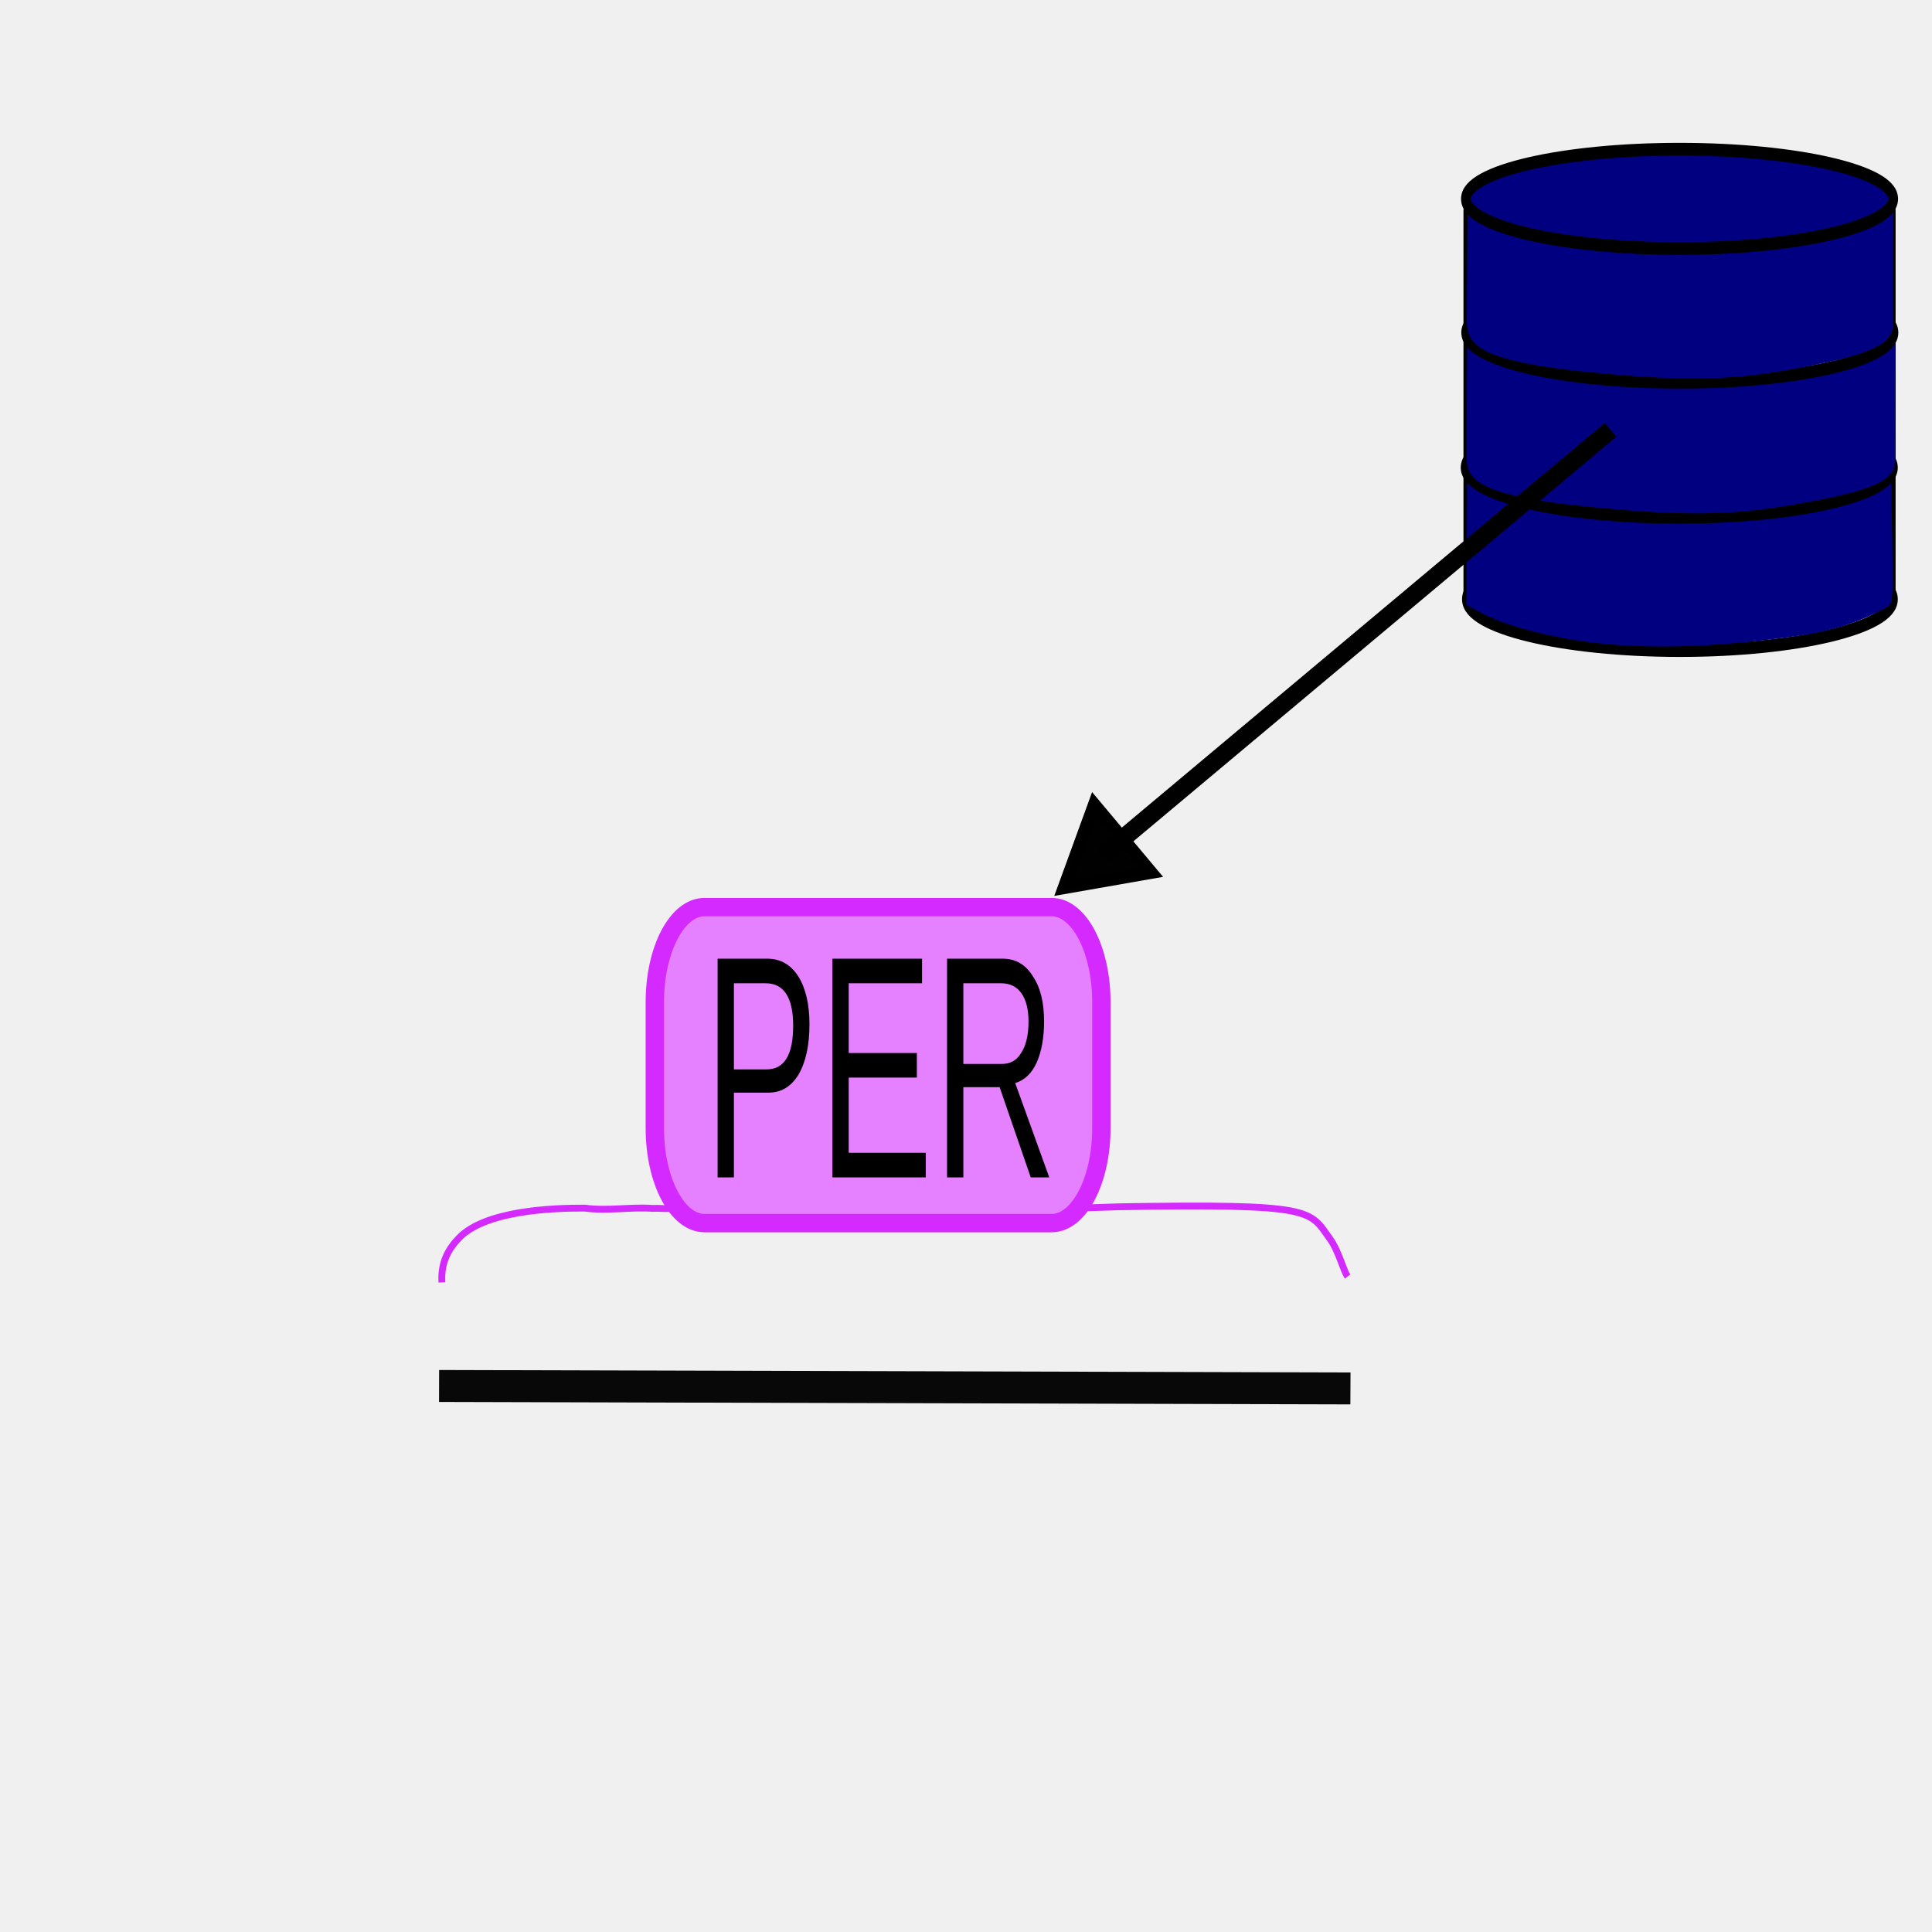
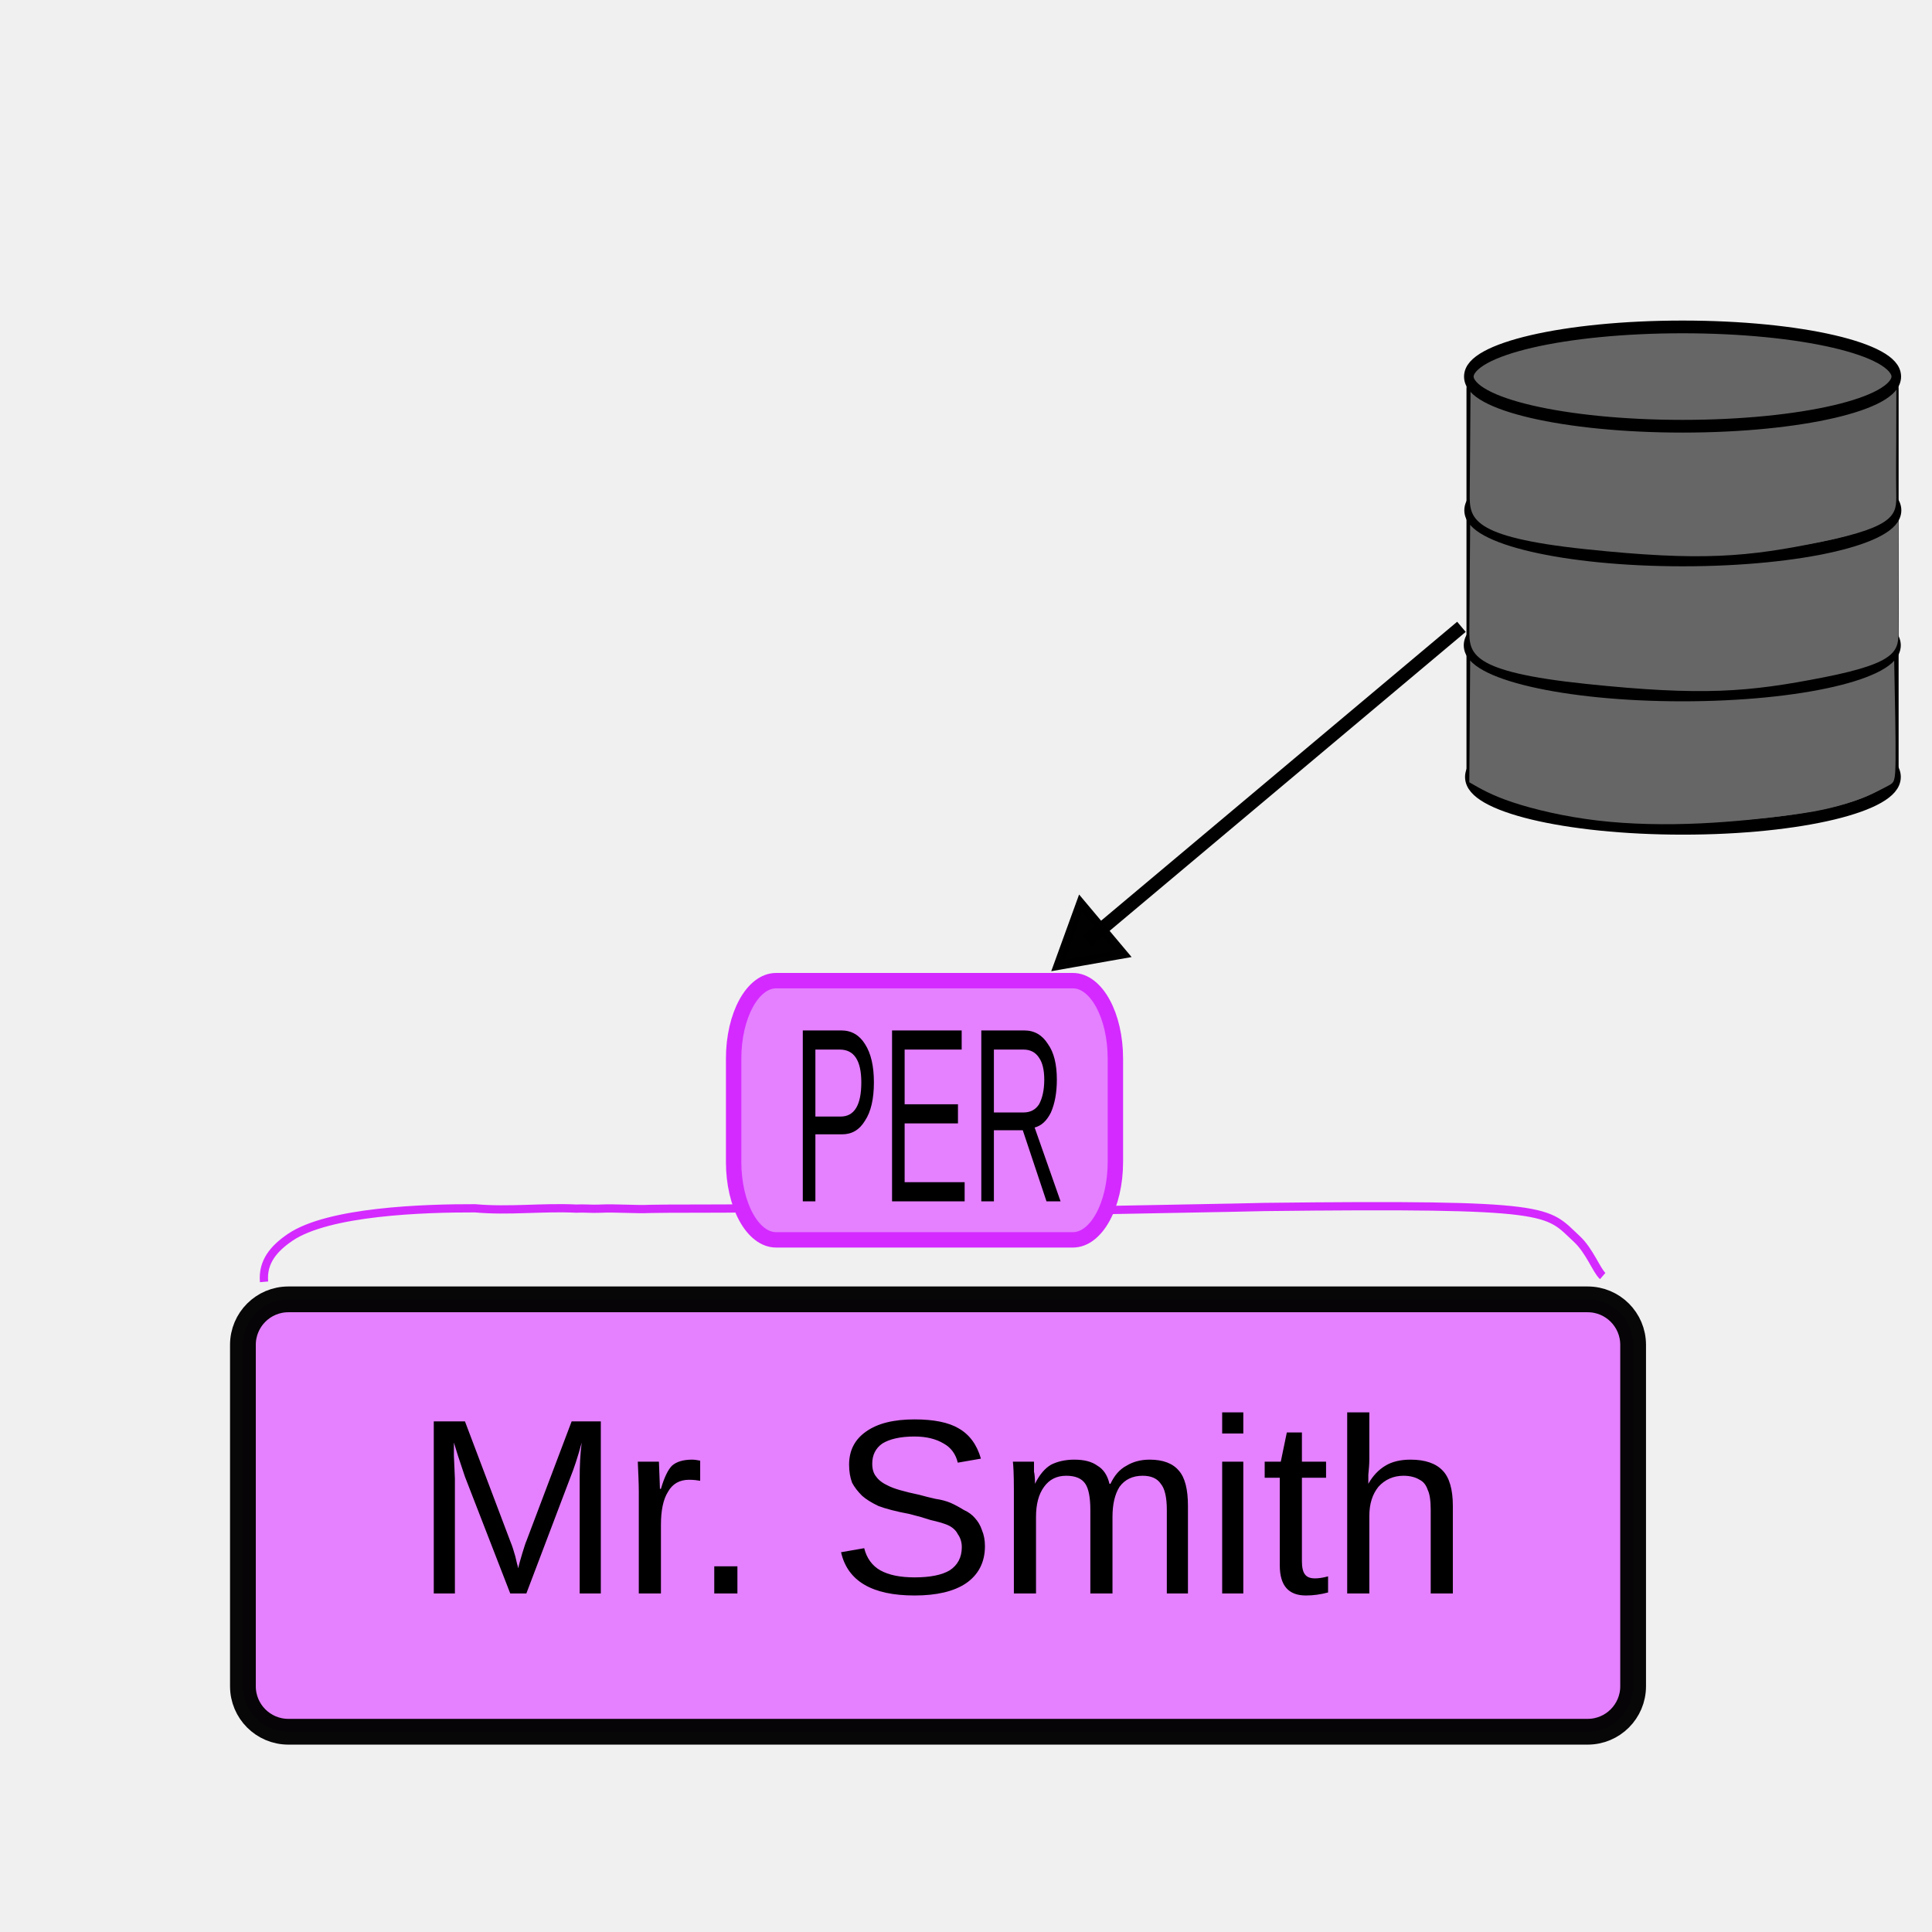
<svg xmlns="http://www.w3.org/2000/svg" width="3cm" height="3cm" viewBox="0 0 30 30" version="1.1" id="svg1" xml:space="preserve">
  <defs id="defs1">
+     <rect x="26.34" y="76.544" width="53.033" height="14.142" id="rect1" />
    <linearGradient id="swatch7">
      <stop style="stop-color:#55ddf0;stop-opacity:0.996;" offset="0" id="stop7" />
    </linearGradient>
    <linearGradient id="swatch1">
      <stop style="stop-color:#000000;stop-opacity:1;" offset="0" id="stop1" />
    </linearGradient>
    <linearGradient id="swatch29">
      <stop style="stop-color:#d40000;stop-opacity:1;" offset="0" id="stop29" />
    </linearGradient>
    <linearGradient id="swatch22">
      <stop style="stop-color:#73363b;stop-opacity:0.759;" offset="0.197" id="stop22" />
    </linearGradient>
    <marker style="overflow:visible" id="Triangle" refX="0" refY="0" orient="auto-start-reverse" markerWidth="1" markerHeight="1" viewBox="0 0 1 1" preserveAspectRatio="xMidYMid">
      <path transform="scale(0.5)" style="fill:context-stroke;fill-rule:evenodd;stroke:context-stroke;stroke-width:1pt" d="M 5.77,0 -2.88,5 V -5 Z" id="path135" />
    </marker>
  </defs>
  <g id="layer1" transform="translate(-17.82298,-42.92064)">
    <rect style="fill:none;stroke-width:0.246" id="rect2" width="97.667" height="56.175" x="25.518" y="44.302" ry="1.341" rx="1.341" />
    <rect style="fill:none;stroke-width:0.265" id="rect3" width="1.15" height="0.732" x="16.403" y="40.444" ry="0.366" rx="0.366" />
    <rect style="fill:none;stroke-width:0.265" id="rect4" width="105.631" height="59.195" x="17.449" y="41.072" ry="0.366" rx="0.366" />
    <path style="fill:#ff00cc;fill-opacity:1;stroke:#000000;stroke-width:0.134;stroke-linejoin:round;stroke-miterlimit:3.8;stroke-dasharray:none" d="" id="path39" transform="matrix(0.2645833,0,0,0.2645833,17.82298,42.92064)" />
    <path style="fill:#ff00cc;fill-opacity:1;stroke:#000000;stroke-width:0.134;stroke-linejoin:round;stroke-miterlimit:3.8;stroke-dasharray:none" d="" id="path40" transform="matrix(0.2645833,0,0,0.2645833,17.82298,42.92064)" />
    <path style="fill:#ff00cc;fill-opacity:1;stroke:#000000;stroke-width:0.134;stroke-linejoin:round;stroke-miterlimit:3.8;stroke-dasharray:none" d="" id="path41" transform="matrix(0.2645833,0,0,0.2645833,17.82298,42.92064)" />
-     <g id="g3-5" transform="matrix(0.2974753,0,0,0.39481,31.61821,25.14997)">
-       <rect style="opacity:1;fill:#ff55dd;fill-opacity:1;stroke:#aa0088;stroke-width:0.095;stroke-miterlimit:3.8;stroke-dasharray:none;stroke-dashoffset:0;stroke-opacity:0.996" id="rect5-5-6-6" width="2.572" height="1.455" x="40.247" y="54.447" ry="0.437" rx="0.286" />
-       <text xml:space="preserve" style="font-size:1.941px;line-height:0.092px;font-family:Arial;-inkscape-font-specification:Arial;fill:#000000;fill-opacity:1;fill-rule:nonzero;stroke:none;stroke-width:0.017;stroke-linejoin:round;stroke-miterlimit:3.8;stroke-dasharray:none;stroke-opacity:0.996" x="47" y="47.847" id="text1-4-8-2" transform="scale(0.857497,1.166185)">
-         <tspan id="tspan1-1-5-8" style="fill:#000000;fill-opacity:1;stroke:none;stroke-width:0.017;stroke-opacity:0.996" x="47" y="47.847">Person</tspan>
+     <g id="g3-5" transform="matrix(0.2974753,0,0,0.39481,31.66498,27.90953)" style="fill:#666666">
+       <rect style="opacity:1;fill:#666666;fill-opacity:1;stroke:#aa0088;stroke-width:0.095;stroke-miterlimit:3.8;stroke-dasharray:none;stroke-dashoffset:0;stroke-opacity:0.996" id="rect5-5-6-6" width="2.572" height="1.455" x="40.247" y="54.447" ry="0.437" rx="0.286" />
+       <text xml:space="preserve" style="font-size:1.941px;line-height:0.092px;font-family:Arial;-inkscape-font-specification:Arial;fill:#666666;fill-opacity:1;fill-rule:nonzero;stroke:none;stroke-width:0.017;stroke-linejoin:round;stroke-miterlimit:3.8;stroke-dasharray:none;stroke-opacity:0.996" x="47" y="47.847" id="text1-4-8-2" transform="scale(0.857497,1.166185)">
+         <tspan id="tspan1-1-5-8" style="fill:#666666;fill-opacity:1;stroke:none;stroke-width:0.017;stroke-opacity:0.996" x="47" y="47.847">Person</tspan>
      </text>
-       <g id="g1" transform="translate(-42.71673,13.26845)">
-         <g id="g30">
-           <g id="g2" transform="translate(2.80633,0.9354434)">
-             <rect style="fill:#ffffff;stroke:#000000;stroke-width:0.254;stroke-miterlimit:3.8" id="rect5" width="22.303" height="15.921" x="70.055" y="38.8" ry="0.289" />
-             <ellipse style="fill:#ffffff;stroke:#000000;stroke-width:0.5;stroke-miterlimit:3.8;stroke-dasharray:none" id="path2-8-6-1" cx="81.226" cy="54.375" rx="11.123" ry="2.019" />
-             <path style="fill:#000080;fill-opacity:1;stroke:none;stroke-width:0.3;stroke-miterlimit:3.8" d="m 69.615,38.423 c -0.017,2.073 -0.033,4.147 -0.05,6.22 0.593,0.31 1.185,0.62 2.283,0.947 1.098,0.328 2.7,0.674 4.442,0.859 1.742,0.185 3.623,0.21 5.416,0.135 1.793,-0.075 3.499,-0.249 4.622,-0.383 1.123,-0.134 1.664,-0.228 2.213,-0.348 0.549,-0.12 1.106,-0.267 1.654,-0.464 0.548,-0.197 1.085,-0.445 1.385,-0.59 0.3,-0.146 0.359,-0.188 0.369,-1.215 0.01,-1.026 -0.026,-2.629 -0.075,-4.837" id="path24-6-1" transform="matrix(0.9940382,0,0,0.8329224,0.9241543,17.39979)" />
-             <ellipse style="fill:#ffffff;stroke:#000000;stroke-width:0.5;stroke-miterlimit:3.8;stroke-dasharray:none" id="path2-8" cx="81.192" cy="49.197" rx="11.156" ry="1.953" />
-             <path style="fill:#000080;fill-opacity:1;stroke:none;stroke-width:0.501;stroke-miterlimit:3.8;stroke-dasharray:none" d="m 69.615,38.423 c -0.017,1.615 -0.038,3.713 -0.046,4.656 -0.008,0.943 -0.011,1.666 6.027,2.145 6.038,0.48 8.424,0.324 12.317,-0.259 3.893,-0.583 3.867,-1.067 3.854,-1.885 -0.014,-0.819 -0.006,-1.472 -5.37e-4,-2.245 0.005,-0.773 0.006,-1.455 0.007,-2.346" id="path24-6" transform="matrix(1.008937,0,0,1,-0.1123999,5.490103)" />
-             <ellipse style="fill:#ffffff;stroke:#000000;stroke-width:0.5;stroke-miterlimit:3.8;stroke-dasharray:none" id="path2-8-6" cx="81.221" cy="43.887" rx="11.156" ry="1.953" />
-             <path style="fill:#000080;fill-opacity:1;stroke:none;stroke-width:0.501;stroke-miterlimit:3.8;stroke-dasharray:none" d="m 69.615,38.423 c -0.017,1.571 -0.038,3.612 -0.046,4.554 -0.008,0.943 -0.011,1.695 6.027,2.175 6.038,0.48 8.424,0.31 12.317,-0.296 3.893,-0.606 3.867,-1.09 3.854,-1.883 -0.014,-0.793 -0.006,-1.409 -5.37e-4,-2.16 0.005,-0.751 0.006,-1.433 0.007,-2.324" id="path24" transform="matrix(1.002979,0,0,1,0.3219315,0.2645834)" />
-             <ellipse style="fill:#000080;stroke:#000000;stroke-width:0.5;stroke-miterlimit:3.8;stroke-dasharray:none" id="path2" cx="81.207" cy="38.628" rx="11.156" ry="1.953" />
+       <g id="g1" transform="translate(-42.71673,13.26845)" style="fill:#666666">
+         <g id="g30" style="fill:#666666">
+           <g id="g2" transform="translate(2.80633,0.9354434)" style="fill:#666666">
+             <rect style="fill:#666666;stroke:#000000;stroke-width:0.254;stroke-miterlimit:3.8" id="rect5" width="22.303" height="15.921" x="70.055" y="38.8" ry="0.289" />
+             <ellipse style="fill:#666666;stroke:#000000;stroke-width:0.5;stroke-miterlimit:3.8;stroke-dasharray:none" id="path2-8-6-1" cx="81.226" cy="54.375" rx="11.123" ry="2.019" />
+             <path style="fill:#666666;fill-opacity:1;stroke:none;stroke-width:0.3;stroke-miterlimit:3.8" d="m 69.615,38.423 c -0.017,2.073 -0.033,4.147 -0.05,6.22 0.593,0.31 1.185,0.62 2.283,0.947 1.098,0.328 2.7,0.674 4.442,0.859 1.742,0.185 3.623,0.21 5.416,0.135 1.793,-0.075 3.499,-0.249 4.622,-0.383 1.123,-0.134 1.664,-0.228 2.213,-0.348 0.549,-0.12 1.106,-0.267 1.654,-0.464 0.548,-0.197 1.085,-0.445 1.385,-0.59 0.3,-0.146 0.359,-0.188 0.369,-1.215 0.01,-1.026 -0.026,-2.629 -0.075,-4.837" id="path24-6-1" transform="matrix(0.9940382,0,0,0.8329224,0.9241543,17.39979)" />
+             <ellipse style="fill:#666666;stroke:#000000;stroke-width:0.5;stroke-miterlimit:3.8;stroke-dasharray:none" id="path2-8" cx="81.192" cy="49.197" rx="11.156" ry="1.953" />
+             <path style="fill:#666666;fill-opacity:1;stroke:none;stroke-width:0.501;stroke-miterlimit:3.8;stroke-dasharray:none" d="m 69.615,38.423 c -0.017,1.615 -0.038,3.713 -0.046,4.656 -0.008,0.943 -0.011,1.666 6.027,2.145 6.038,0.48 8.424,0.324 12.317,-0.259 3.893,-0.583 3.867,-1.067 3.854,-1.885 -0.014,-0.819 -0.006,-1.472 -5.37e-4,-2.245 0.005,-0.773 0.006,-1.455 0.007,-2.346" id="path24-6" transform="matrix(1.008937,0,0,1,-0.1123999,5.490103)" />
+             <ellipse style="fill:#666666;stroke:#000000;stroke-width:0.5;stroke-miterlimit:3.8;stroke-dasharray:none" id="path2-8-6" cx="81.221" cy="43.887" rx="11.156" ry="1.953" />
+             <path style="fill:#666666;fill-opacity:1;stroke:none;stroke-width:0.501;stroke-miterlimit:3.8;stroke-dasharray:none" d="m 69.615,38.423 c -0.017,1.571 -0.038,3.612 -0.046,4.554 -0.008,0.943 -0.011,1.695 6.027,2.175 6.038,0.48 8.424,0.31 12.317,-0.296 3.893,-0.606 3.867,-1.09 3.854,-1.883 -0.014,-0.793 -0.006,-1.409 -5.37e-4,-2.16 0.005,-0.751 0.006,-1.433 0.007,-2.324" id="path24" transform="matrix(1.002979,0,0,1,0.3219315,0.2645834)" />
+             <ellipse style="fill:#666666;stroke:#000000;stroke-width:0.5;stroke-miterlimit:3.8;stroke-dasharray:none" id="path2" cx="81.207" cy="38.628" rx="11.156" ry="1.953" />
          </g>
        </g>
      </g>
    </g>
-     <path style="fill:none;fill-opacity:1;fill-rule:nonzero;stroke:#d42aff;stroke-width:0.106;stroke-linejoin:round;stroke-miterlimit:3.8;stroke-dasharray:none;stroke-opacity:0.996" d="m 24.685,62.833 c -0.019,-0.32 0.108,-0.529 0.273,-0.697 0.403,-0.41 1.407,-0.459 1.944,-0.456 0.354,0.048 0.71,-0.021 1.063,0.005 0.081,-0.007 0.162,0.007 0.243,0.001 0.182,-0.013 0.365,0.015 0.547,0.003 0.092,-0.006 0.858,-0.002 0.949,-0.008 0.462,-0.033 0.258,0.017 0.722,0.006 l 1.094,-0.024 c 0.029,-6.31e-4 0.096,0.017 0.121,5.59e-4 0.114,-0.072 0.099,-0.348 0.091,-0.349 -0.023,-1.04e-4 0.009,0.1 0.03,0.155 0.009,0.023 -0.009,0.054 0,0.078 0.031,0.078 0.152,0.136 0.213,0.156 0.48,-0.024 0.766,-0.053 1.244,0.016 0.061,-0.007 1.913,-0.054 1.975,-0.06 3.065,-0.052 2.958,0.054 3.282,0.5 0.134,0.185 0.21,0.502 0.273,0.583" id="path5-17-3" />
-     <rect style="fill:#e580ff;fill-opacity:1;stroke:#d42aff;stroke-width:0.285;stroke-miterlimit:3.8;stroke-dasharray:none;stroke-dashoffset:0;stroke-opacity:0.996" id="rect5-5-5-7-7" width="6.934" height="4.907" x="27.991" y="57.006" ry="1.475" rx="0.772" />
-     <text xml:space="preserve" style="font-size:3.628px;line-height:0.171px;font-family:Arial;-inkscape-font-specification:Arial;fill:#000000;fill-opacity:1;fill-rule:nonzero;stroke:none;stroke-width:0.032;stroke-linejoin:round;stroke-miterlimit:3.8;stroke-dasharray:none;stroke-opacity:0.996" x="39.053" y="45.05" id="text1-4-9-5-0" transform="scale(0.7360857,1.358537)">
-       <tspan id="tspan1-1-6-9-0" style="fill:#000000;fill-opacity:1;stroke:none;stroke-width:0.032;stroke-opacity:0.996" x="39.053" y="45.05">PER</tspan>
+     <path style="fill:none;fill-opacity:1;fill-rule:nonzero;stroke:#d42aff;stroke-width:0.128;stroke-linejoin:round;stroke-miterlimit:3.8;stroke-dasharray:none;stroke-opacity:0.996" d="m 21.923,62.825 c -0.028,-0.317 0.16,-0.523 0.404,-0.69 0.596,-0.406 2.079,-0.454 2.873,-0.452 0.523,0.048 1.049,-0.021 1.571,0.005 0.12,-0.007 0.239,0.007 0.359,0.001 0.269,-0.013 0.539,0.015 0.808,0.003 0.135,-0.006 1.267,-0.002 1.403,-0.008 0.683,-0.032 0.382,0.017 1.067,0.006 l 1.616,-0.024 c 0.043,-6.24e-4 0.142,0.016 0.18,5.53e-4 0.169,-0.072 0.147,-0.345 0.135,-0.345 -0.034,-1.03e-4 0.013,0.099 0.045,0.154 0.013,0.023 -0.013,0.054 0,0.077 0.045,0.077 0.224,0.135 0.314,0.154 0.709,-0.024 1.132,-0.052 1.839,0.015 0.091,-0.007 2.828,-0.053 2.919,-0.059 4.53,-0.052 4.372,0.053 4.85,0.495 0.199,0.183 0.311,0.497 0.404,0.577" id="path5-17-3" />
+     <g id="g1-9" transform="translate(4.190693,6.266088)" style="fill:#e580ff;fill-opacity:1;stroke:#d42aff;stroke-opacity:0.996">
+       <rect style="fill:#e580ff;fill-opacity:1;stroke:#d42aff;stroke-width:0.239;stroke-miterlimit:3.8;stroke-dasharray:none;stroke-dashoffset:0;stroke-opacity:0.996" id="rect5-2" width="5.928" height="4.025" x="25.024" y="51.882" ry="1.21" rx="0.66" />
+     </g>
+     <text xml:space="preserve" style="font-size:2.822px;line-height:0.133px;font-family:Arial;-inkscape-font-specification:Arial;fill:#000000;fill-opacity:1;fill-rule:nonzero;stroke:none;stroke-width:0.032;stroke-linejoin:round;stroke-miterlimit:3.8;stroke-dasharray:none;stroke-opacity:0.996" x="40.916" y="45.326" id="text1-4-9-5-0" transform="scale(0.7360857,1.358537)">
+       <tspan id="tspan1-1-6-9-0" style="font-size:2.822px;line-height:0.133px;fill:#000000;fill-opacity:1;stroke:none;stroke-width:0.032;stroke-opacity:0.996" x="40.916" y="45.326">PER</tspan>
    </text>
-     <path style="fill:none;fill-opacity:0.99;stroke:#000000;stroke-width:0.496;stroke-miterlimit:3.8;stroke-dasharray:none;stroke-opacity:0.968" d="m 24.641,64.442 14.151,0.038 -0.048,-3.32e-4" id="use28-5-75" />
-     <path style="opacity:1;fill:#000000;fill-opacity:0.975;stroke:#000000;stroke-width:0.279;stroke-linejoin:round;stroke-miterlimit:3.8;stroke-dasharray:none;stroke-opacity:0.996;marker-start:url(#Triangle)" d="m 34.953,56.196 c 7.879,-6.601 7.879,-6.601 7.879,-6.601 v 0" id="path1" />
+     <path style="opacity:1;fill:#000000;fill-opacity:0.975;stroke:#000000;stroke-width:0.206;stroke-linejoin:round;stroke-miterlimit:3.8;stroke-dasharray:none;stroke-opacity:0.996;marker-start:url(#Triangle)" d="m 34.707,57.531 c 5.809,-4.877 5.809,-4.877 5.809,-4.877 v 0" id="path1" />
+     <text xml:space="preserve" transform="matrix(0.2645833,0,0,0.2645833,17.82298,42.92064)" id="text1" style="fill:#000000;stroke-width:0.378;font-size:5.333px;stroke-miterlimit:3.8;-inkscape-font-specification:Arial;font-family:Arial;stroke-linejoin:round;line-height:0.252px;stroke-opacity:0.996;opacity:1;white-space:pre;shape-inside:url(#rect1)" />
+     <rect style="fill:#e580ff;fill-opacity:1;stroke:#000000;stroke-width:0.4;stroke-miterlimit:3.8;stroke-dasharray:none;stroke-dashoffset:0;stroke-opacity:0.969" id="rect83-5" width="21.587" height="6.714" x="21.595" y="63.097" ry="0.706" />
+     <text xml:space="preserve" style="font-size:3.881px;line-height:0.183px;font-family:Arial;-inkscape-font-specification:Arial;opacity:1;fill:#000000;stroke-width:0.1;stroke-linejoin:round;stroke-miterlimit:3.8;stroke-opacity:0.996" x="24.247" y="67.667" id="text2">
+       <tspan id="tspan2" style="font-size:3.881px;line-height:0.183px;stroke-width:0.1" x="24.247" y="67.667">Mr. Smith</tspan>
+     </text>
  </g>
</svg>
